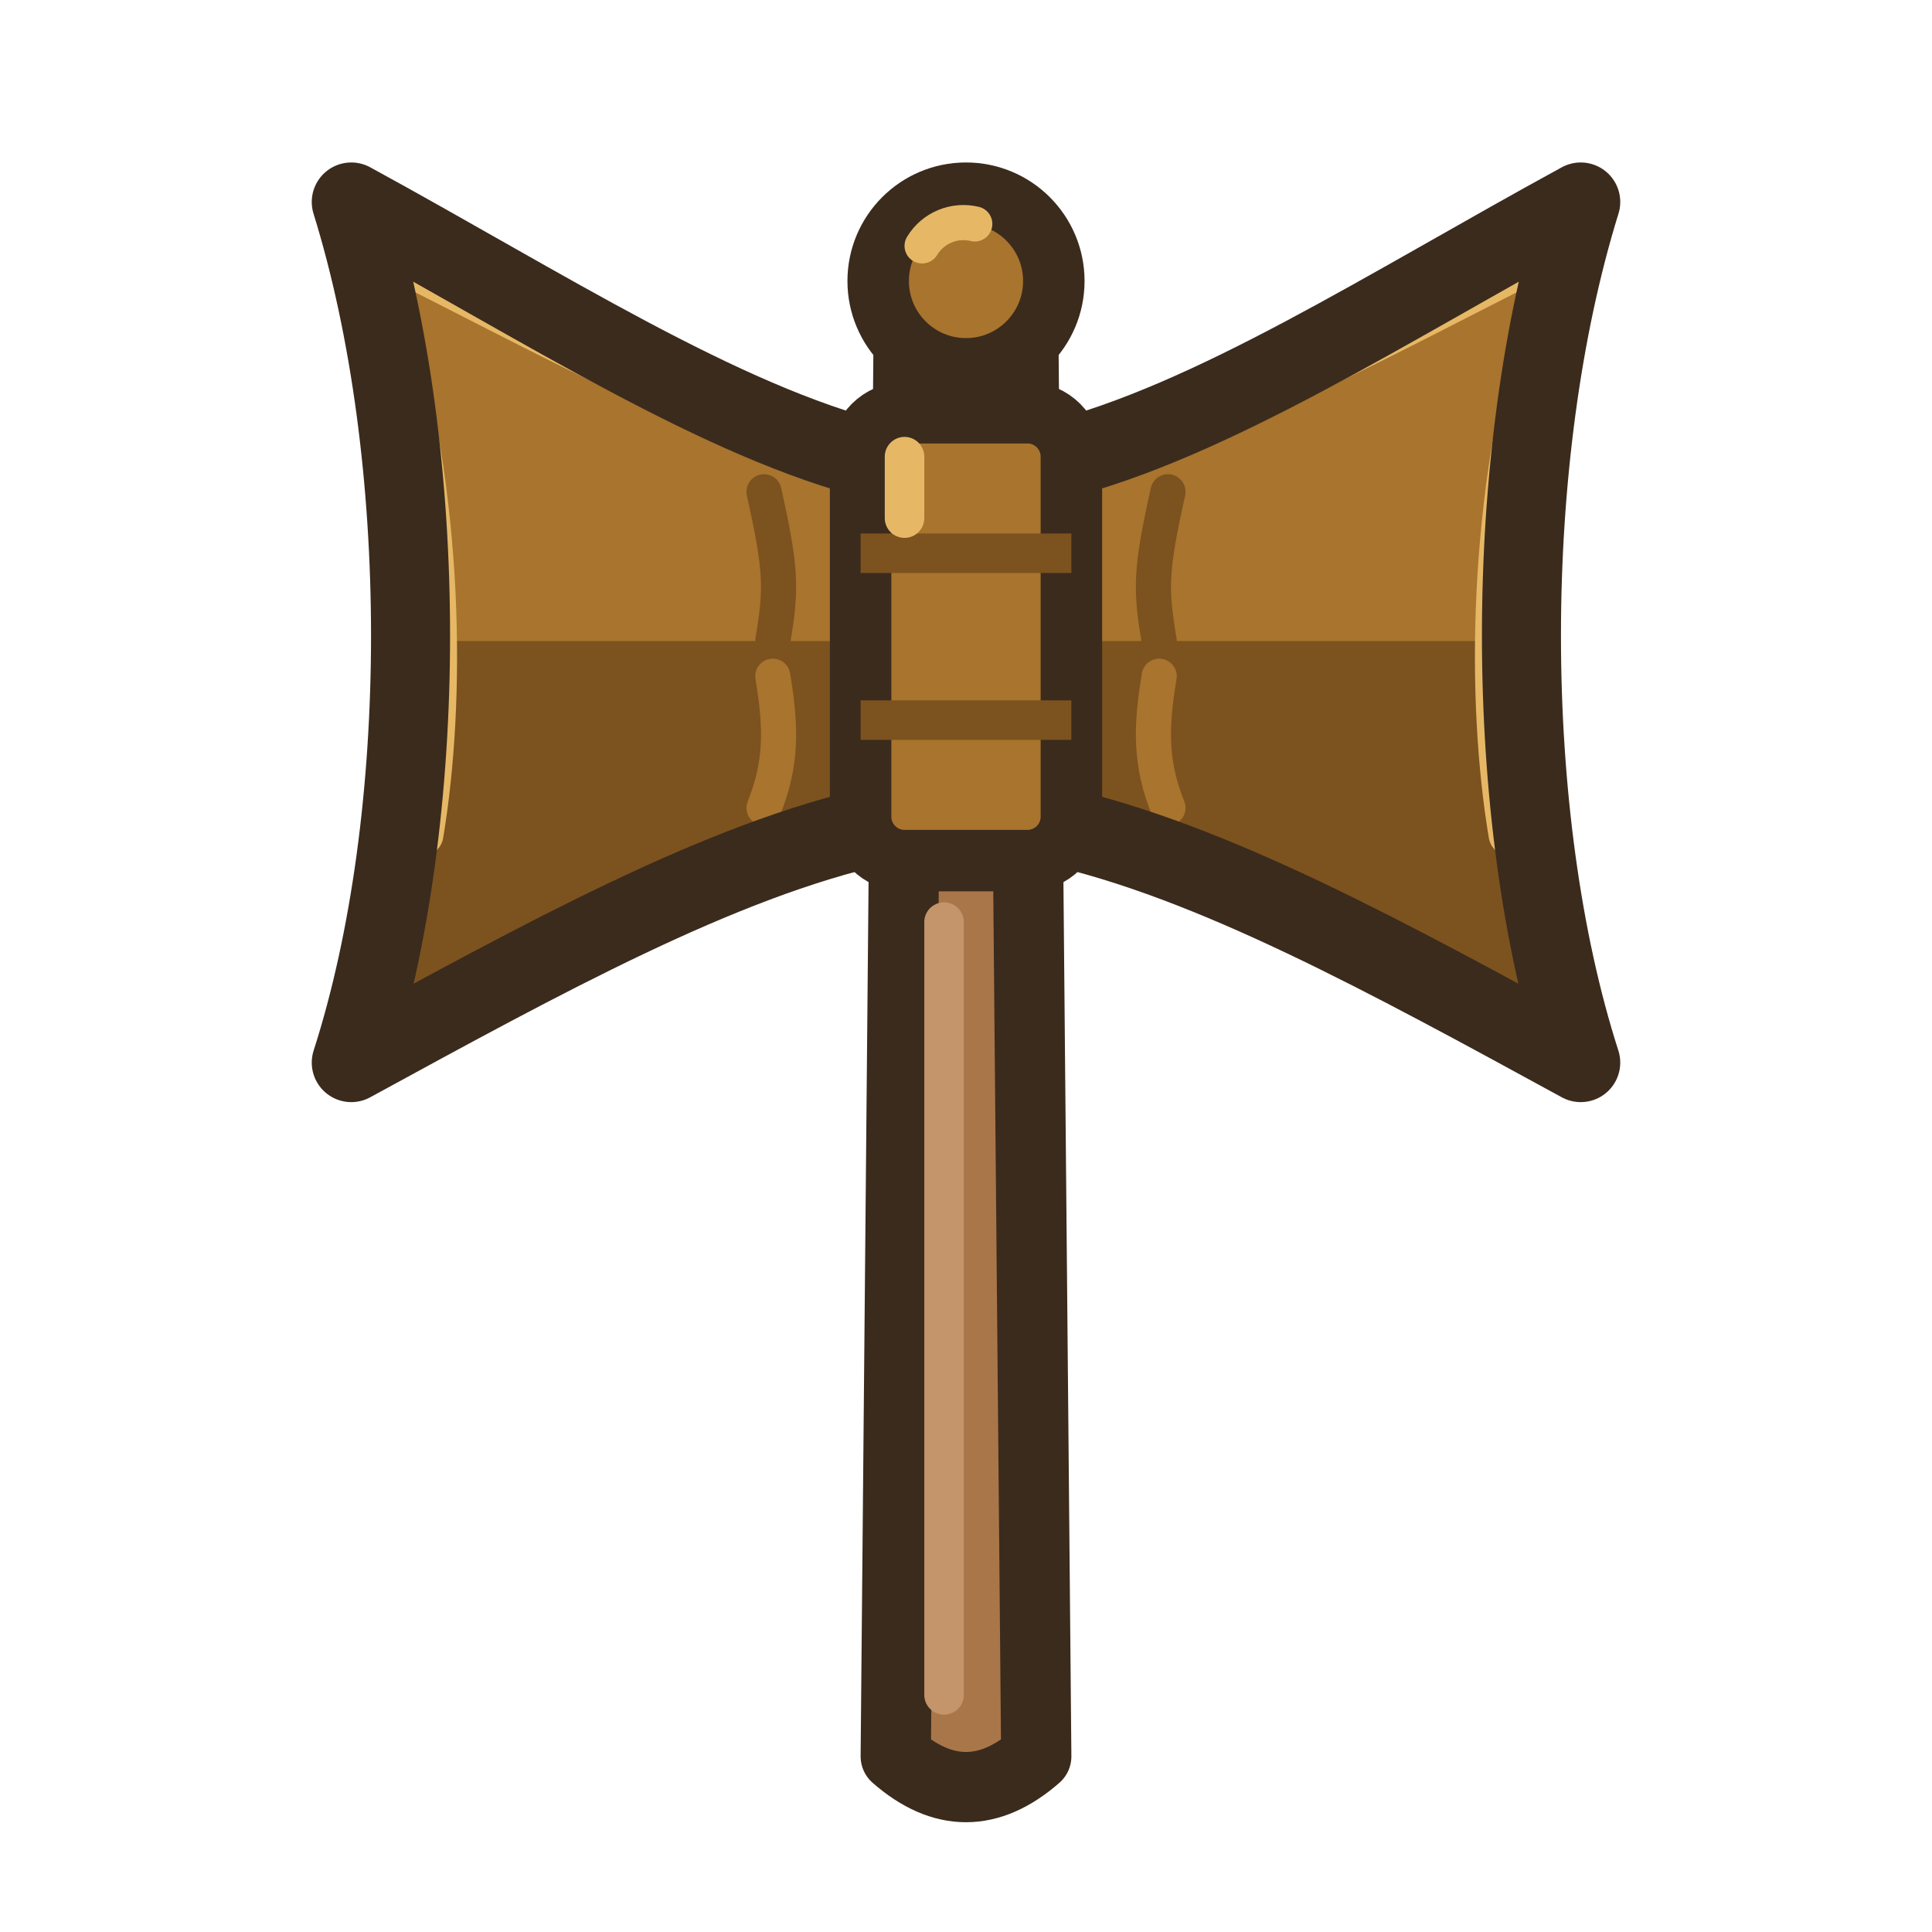
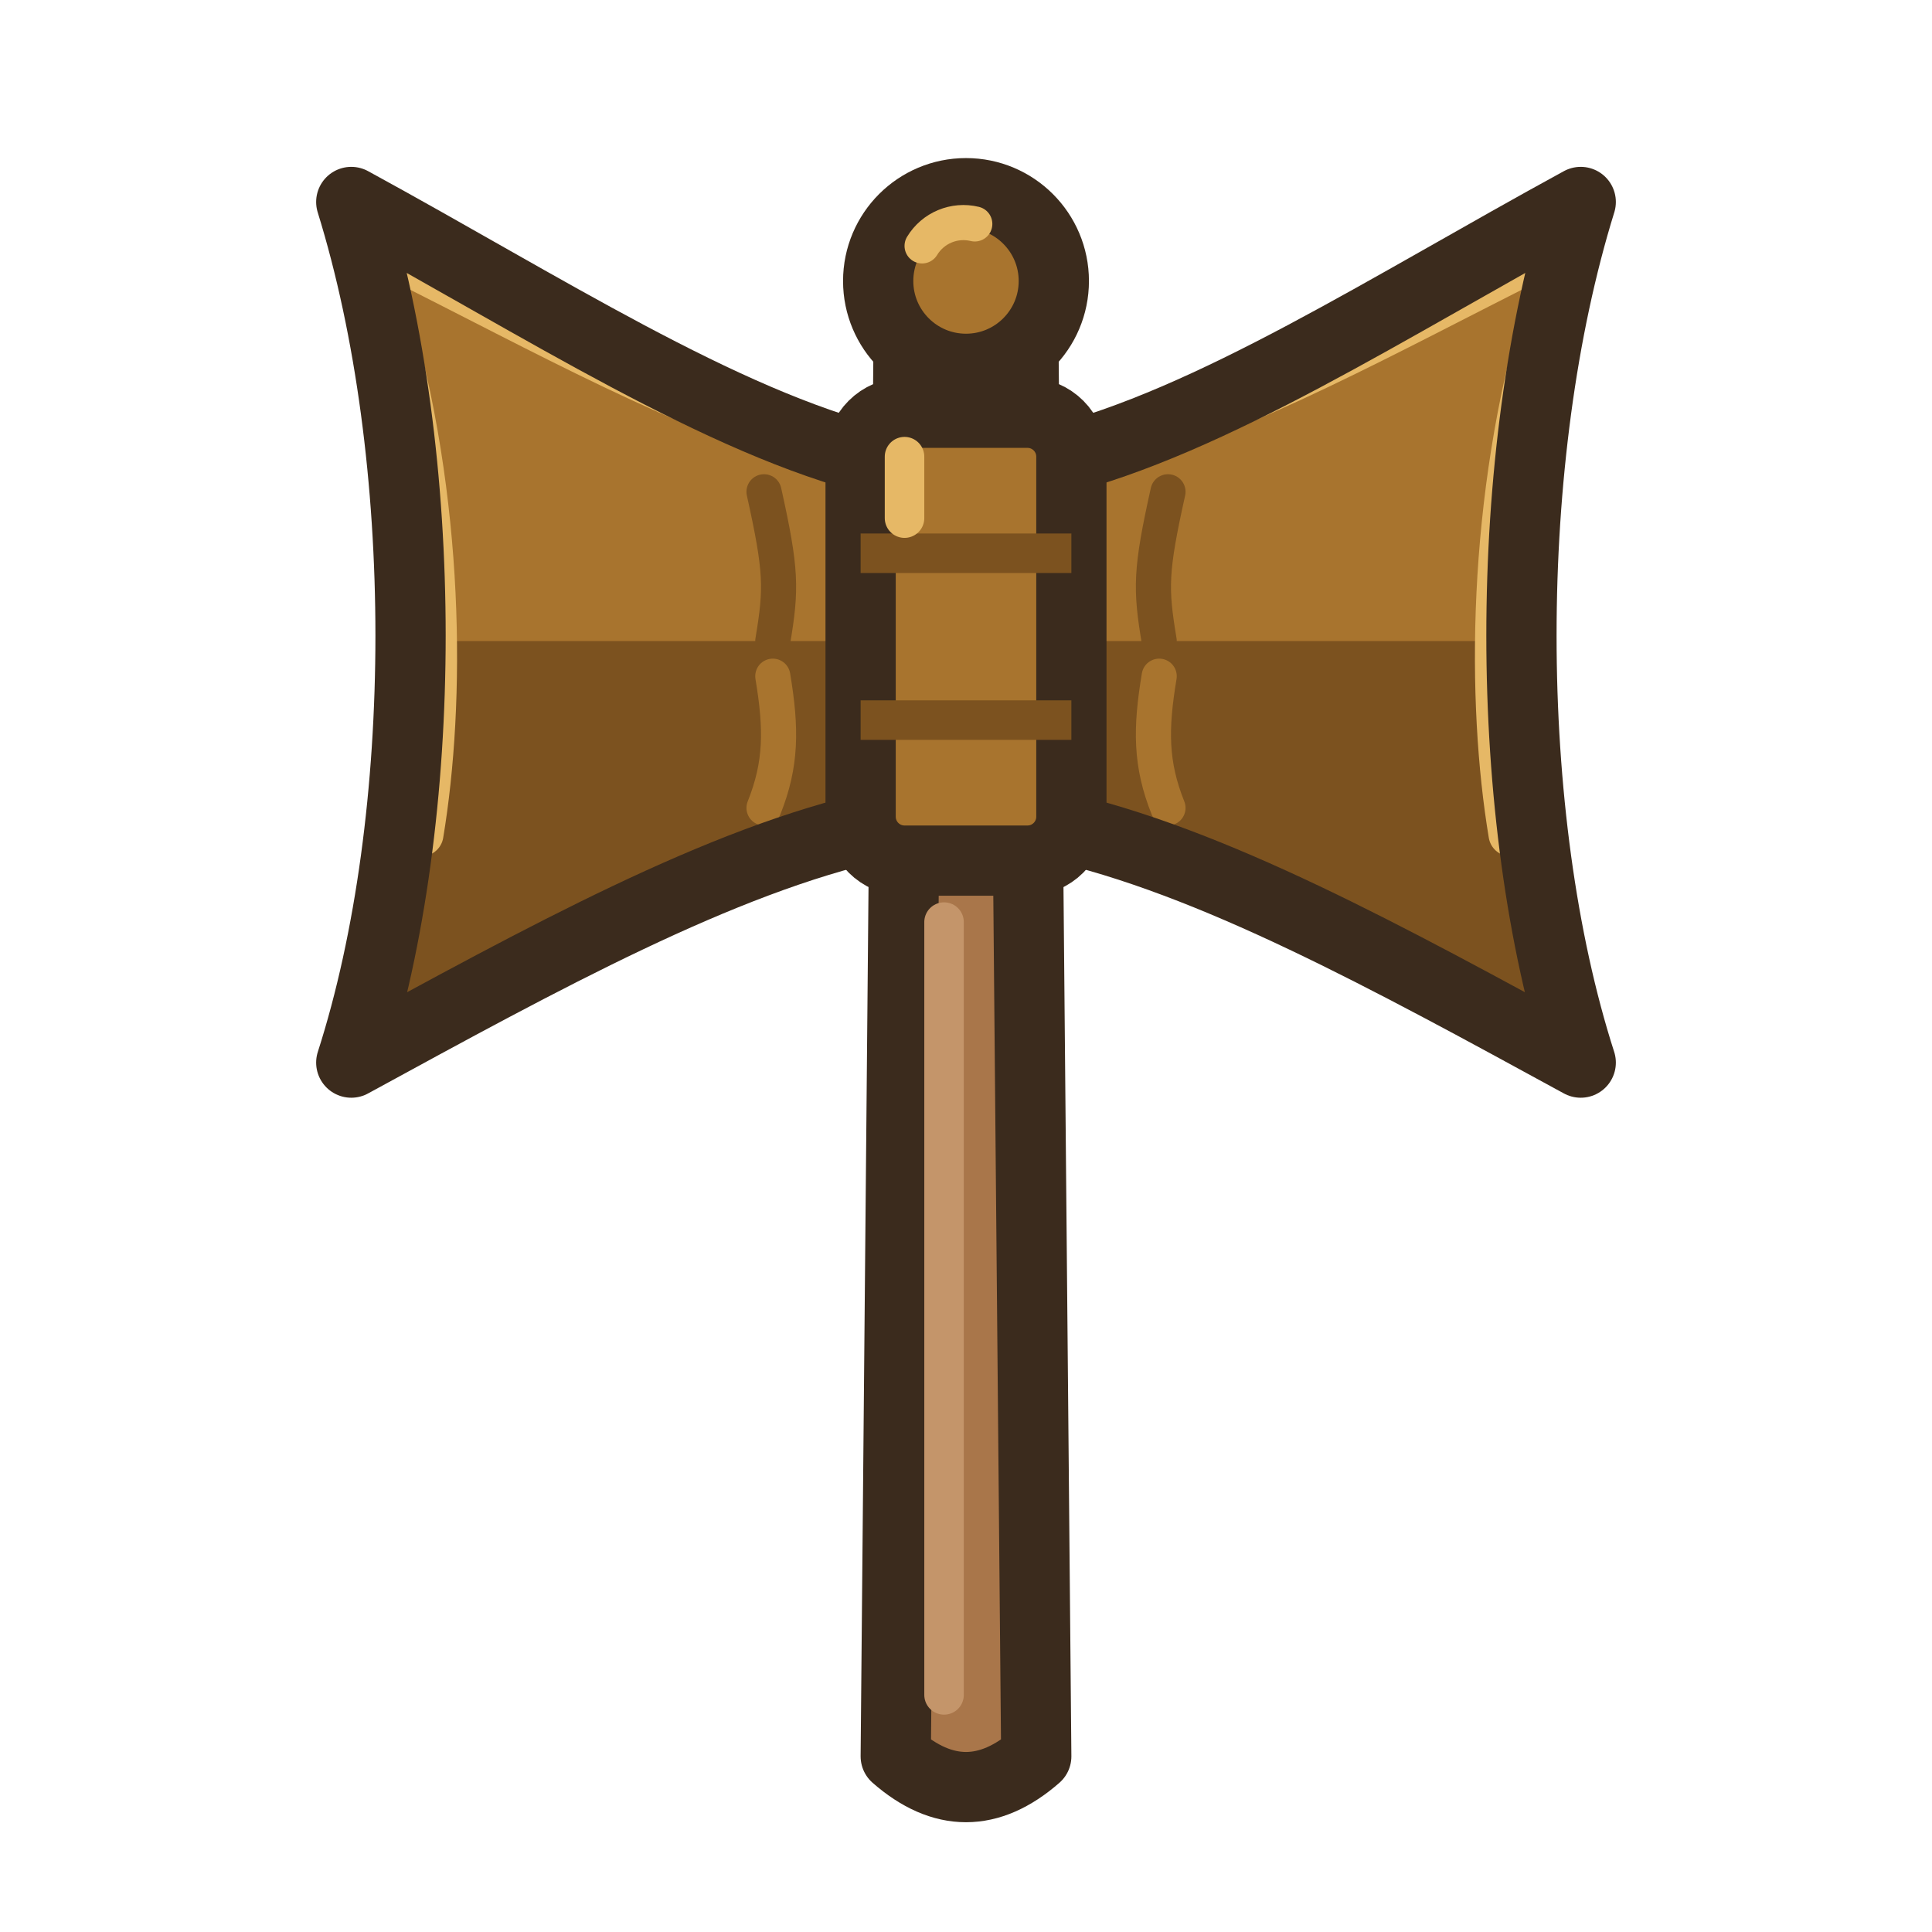
<svg xmlns="http://www.w3.org/2000/svg" width="44" height="44" viewBox="-22 -22 44 44">
  <path d="M-1.3 -15 L-1.6 18 Q0 19.4 1.6 18 L1.3 -15 Z" fill="#a9764a" stroke="#3b2b1d" stroke-width="1.6" stroke-linejoin="round" />
  <path d="M-0.5 -1 V16.6" stroke="#c4956a" stroke-width=".9" stroke-linecap="round" />
  <path d="M-2 -11.5 C-5.6 -12.4 -9.6 -15 -14 -17.4 C-12.2 -11.6 -12.2 -3.4 -14 2.2 C-9.6 -0.2 -5.6 -2.4 -2 -3.2 Z" fill="#a8742e" />
  <path d="M2 -11.5 C5.6 -12.4 9.6 -15 14 -17.4 C12.2 -11.6 12.2 -3.4 14 2.2 C9.6 -0.2 5.6 -2.4 2 -3.2 Z" fill="#a8742e" />
  <path d="M-2 -7.4 L-12.5 -7.4 C-12.7 -4 -13.2 -0.6 -14 2.2 C-9.6 -0.2 -5.6 -2.4 -2 -3.2 Z" fill="#7c521f" />
  <path d="M2 -7.4 L12.5 -7.4 C12.7 -4 13.2 -0.6 14 2.2 C9.6 -0.2 5.6 -2.4 2 -3.2 Z" fill="#7c521f" />
  <g fill="none" stroke="#e6b866" stroke-linecap="round">
    <path d="M-3 -11.8 C-6.4 -12.8 -9.6 -14.6 -12.8 -16.2" stroke-width="1.3" />
    <path d="M3 -11.8 C6.4 -12.8 9.6 -14.6 12.8 -16.2" stroke-width="1.3" />
    <path d="M-13.2 -15 C-11.9 -10.6 -11.9 -6 -12.4 -3" stroke-width="1" />
    <path d="M13.2 -15 C11.9 -10.6 11.9 -6 12.4 -3" stroke-width="1" />
  </g>
  <g fill="none" stroke="#7c521f" stroke-width=".8" stroke-linecap="round">
    <path d="M-4.6 -10.8 C-4.2 -9 -4.2 -8.6 -4.4 -7.4" />
    <path d="M4.6 -10.8 C4.2 -9 4.2 -8.6 4.4 -7.4" />
  </g>
  <g fill="none" stroke="#a8742e" stroke-width=".8" stroke-linecap="round">
    <path d="M-4.4 -6.6 C-4.2 -5.4 -4.2 -4.6 -4.6 -3.6" />
    <path d="M4.4 -6.6 C4.2 -5.4 4.2 -4.6 4.6 -3.6" />
  </g>
-   <path d="M-2 -11.5 C-5.6 -12.4 -9.6 -15 -14 -17.4 C-12.2 -11.6 -12.2 -3.4 -14 2.2 C-9.6 -0.2 -5.6 -2.4 -2 -3.2 Z" fill="none" stroke="#3b2b1d" stroke-width="1.8" stroke-linejoin="round" />
-   <path d="M2 -11.5 C5.6 -12.4 9.6 -15 14 -17.4 C12.2 -11.6 12.2 -3.4 14 2.2 C9.6 -0.2 5.6 -2.4 2 -3.2 Z" fill="none" stroke="#3b2b1d" stroke-width="1.8" stroke-linejoin="round" />
-   <rect x="-2.4" y="-12.6" width="4.8" height="10.2" rx="1" fill="#a8742e" stroke="#3b2b1d" stroke-width="1.4" />
+   <path d="M-2 -11.5 C-5.6 -12.4 -9.6 -15 -14 -17.4 C-12.2 -11.6 -12.2 -3.4 -14 2.2 C-9.6 -0.2 -5.6 -2.4 -2 -3.2 Z" fill="none" stroke="#3b2b1d" stroke-width="1.6" stroke-linejoin="round" />
+   <path d="M2 -11.5 C5.6 -12.4 9.6 -15 14 -17.4 C12.2 -11.6 12.2 -3.4 14 2.2 C9.6 -0.2 5.6 -2.4 2 -3.2 Z" fill="none" stroke="#3b2b1d" stroke-width="1.6" stroke-linejoin="round" />
+   <rect x="-2.4" y="-12.6" width="4.8" height="10.2" rx="1" fill="#a8742e" stroke="#3b2b1d" stroke-width="1.6" />
  <path d="M-2.4 -9.4 H2.4 M-2.4 -5.6 H2.4" stroke="#7c521f" stroke-width=".9" />
  <path d="M-1.4 -11.6 V-10.2" stroke="#e6b866" stroke-width=".9" stroke-linecap="round" />
-   <circle cx="0" cy="-15.6" r="2" fill="#a8742e" stroke="#3b2b1d" stroke-width="1.4" />
+   <circle cx="0" cy="-15.6" r="2" fill="#a8742e" stroke="#3b2b1d" stroke-width="1.6" />
  <path d="M-1 -16.4 A1.1 1.1 0 0 1 0.2 -16.9" fill="none" stroke="#e6b866" stroke-width=".8" stroke-linecap="round" />
</svg>
